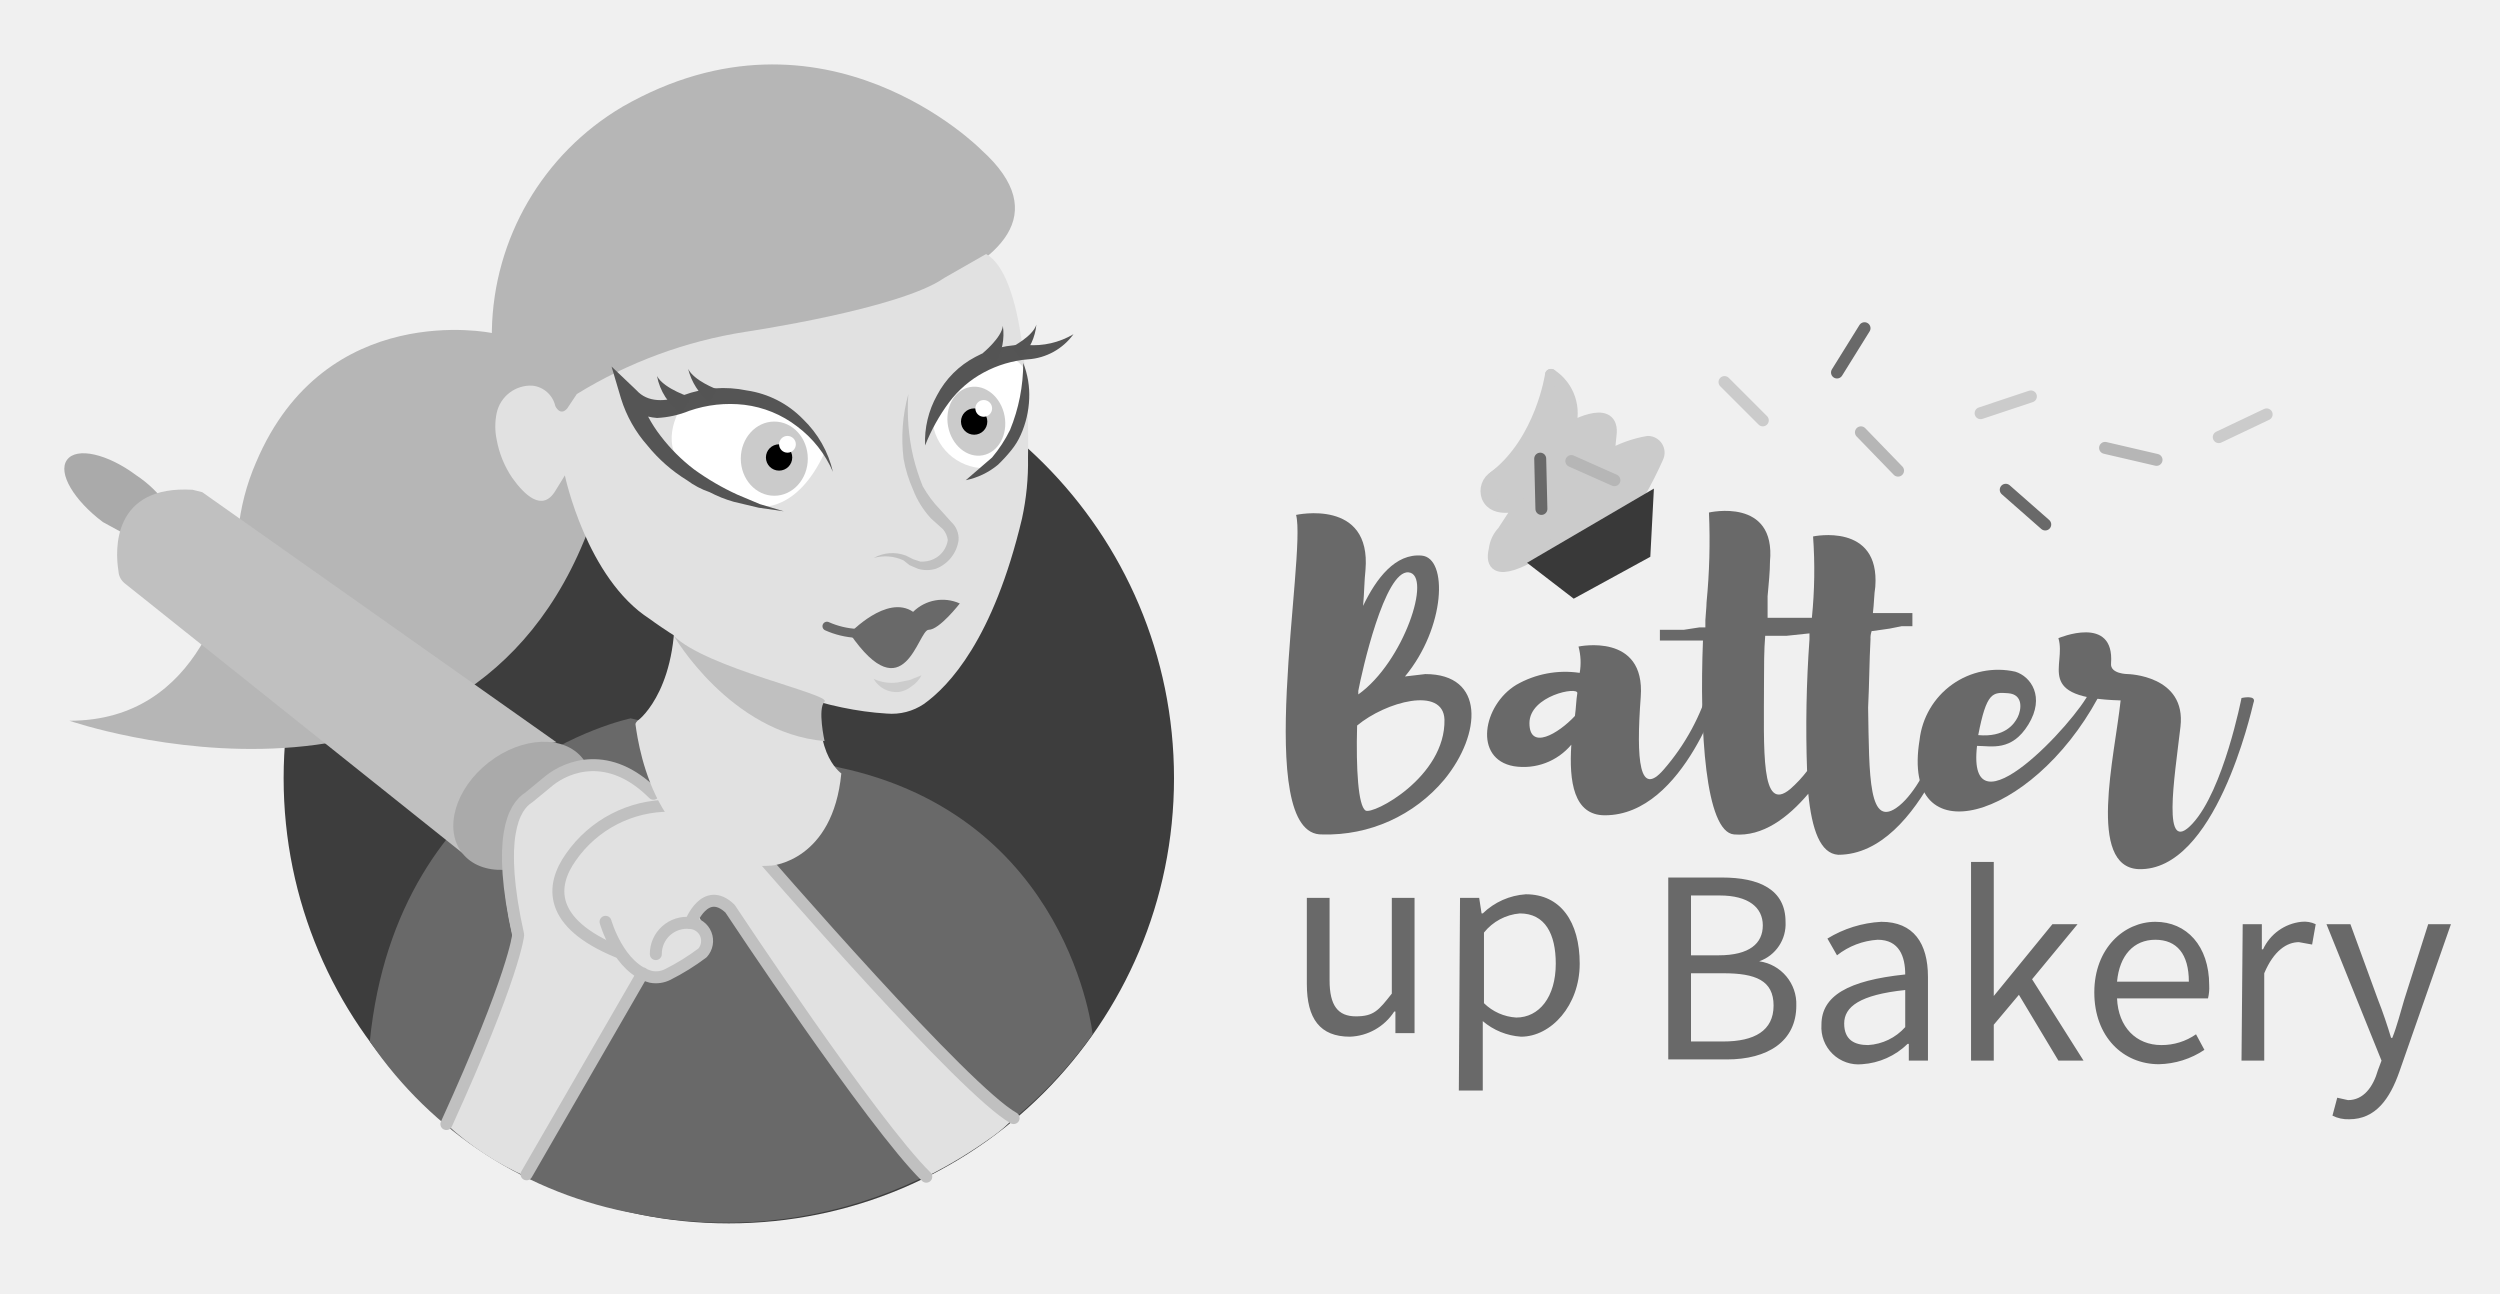
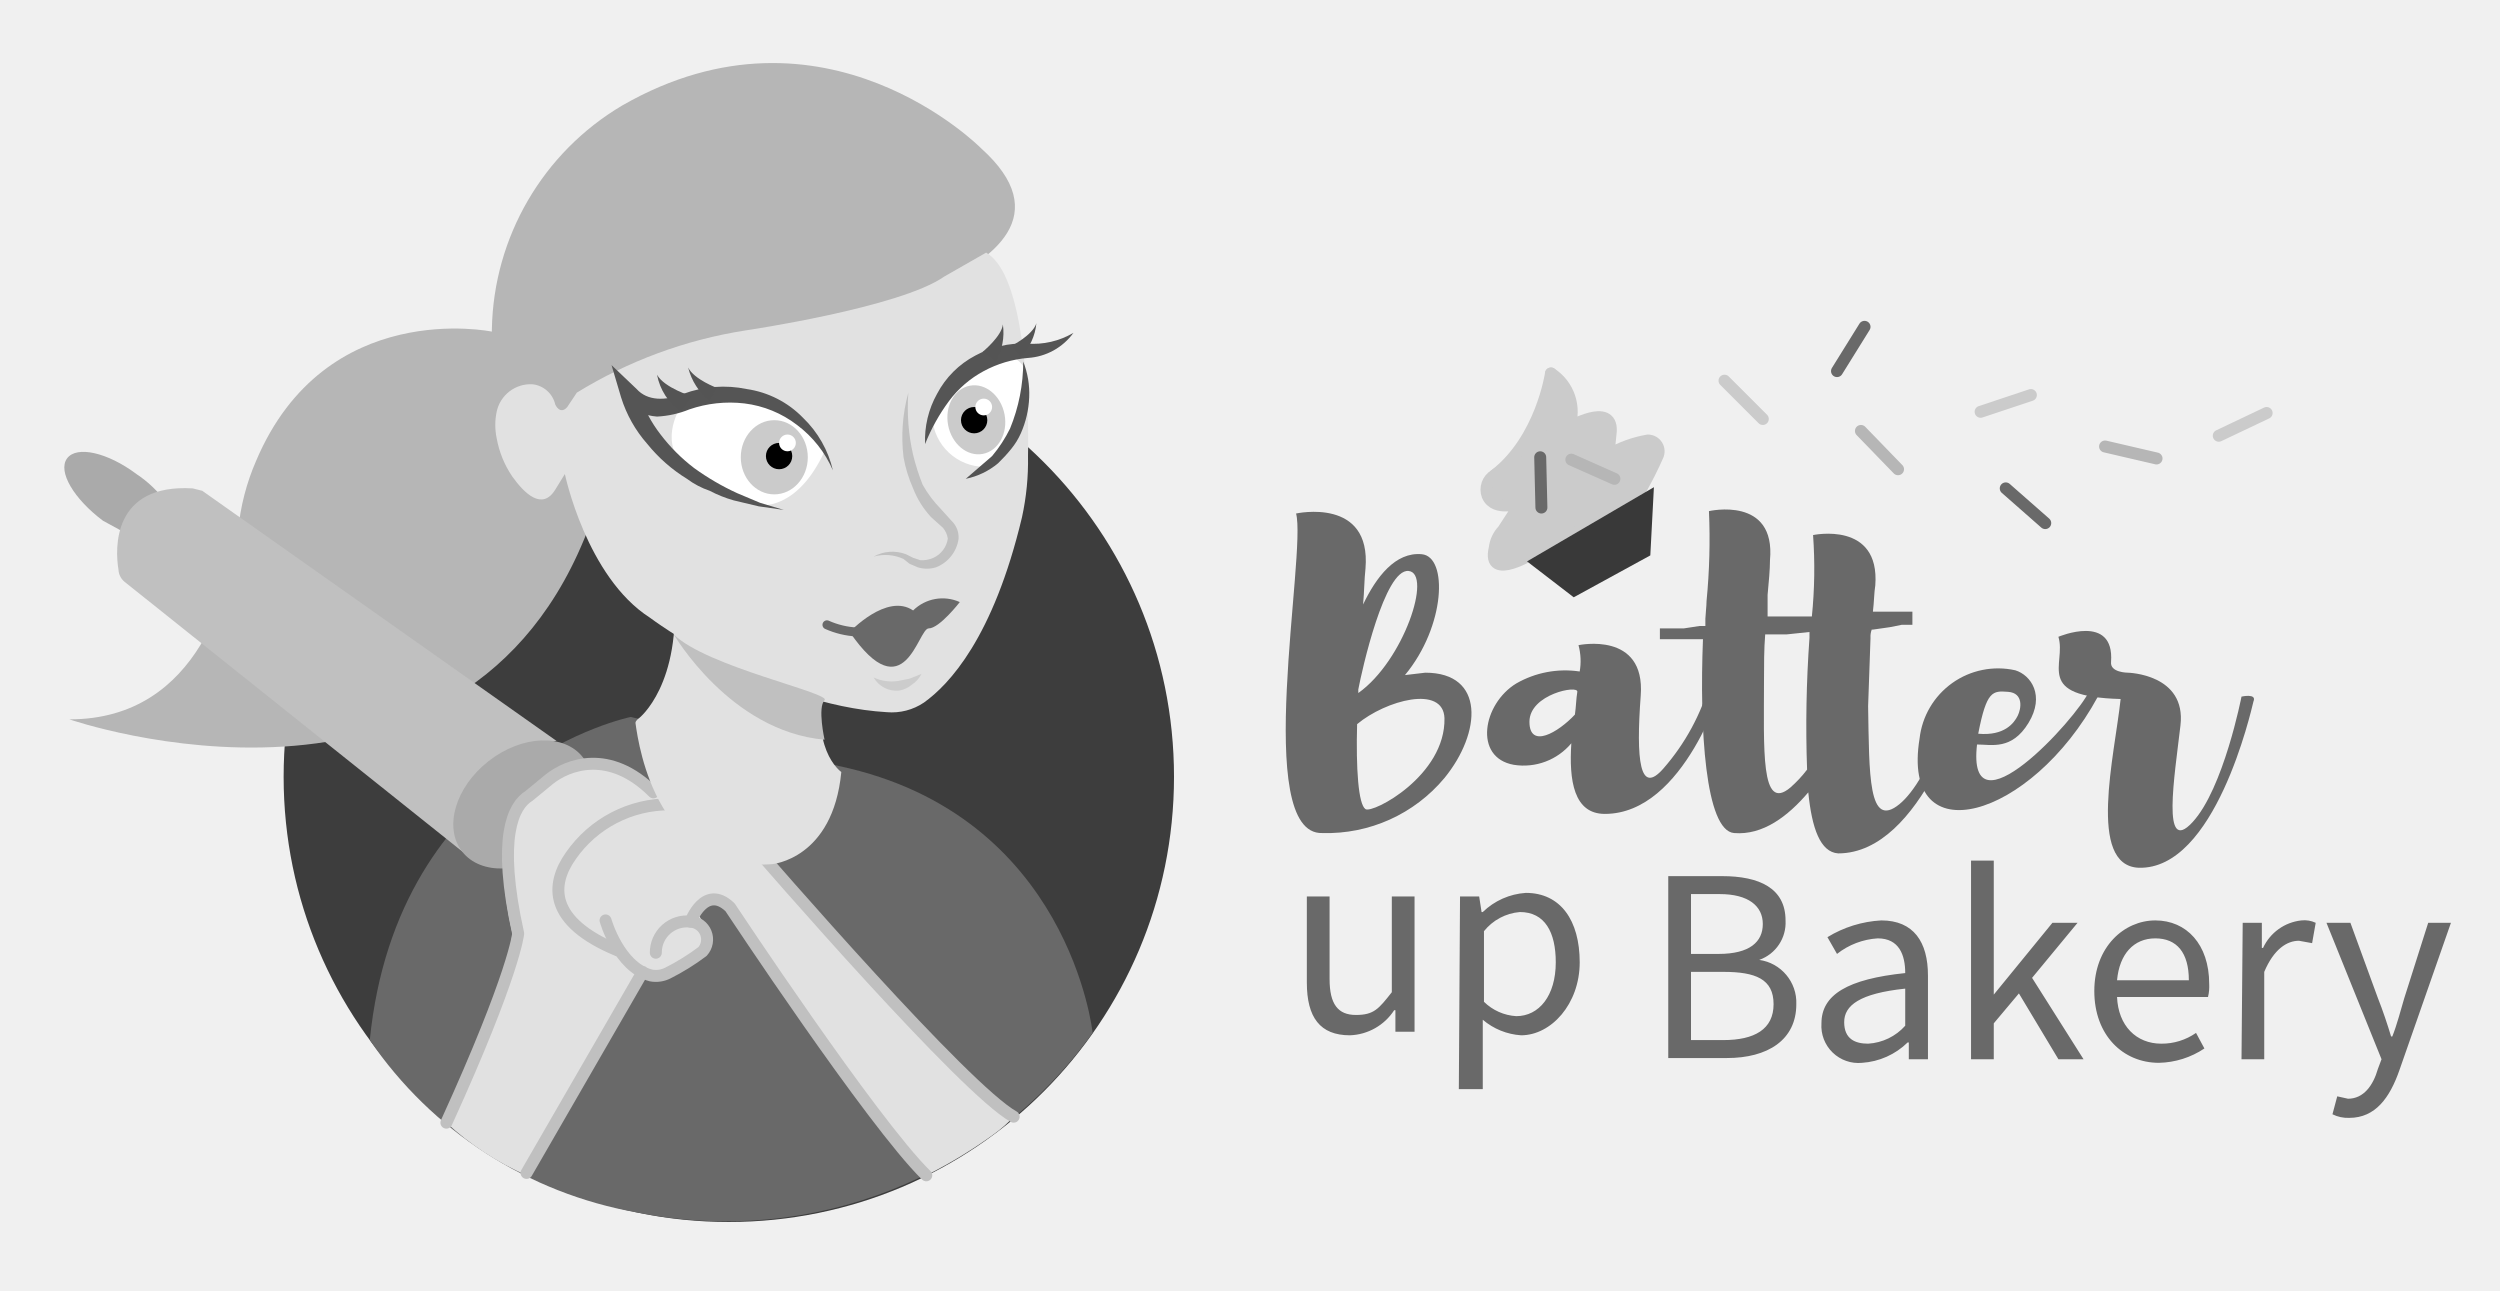
- <svg xmlns="http://www.w3.org/2000/svg" width="2.9in" height="144" viewBox="0 0 208.9 104.4">
-   <path fill="#aaa" d="M10.8 43l-2.2-1.2c-2.4-1.8-3.8-4.1-3-5.2s3.4-.5 5.8 1.3a9.6 9.6 0 0 1 2.5 2.4" />
+ <svg xmlns="http://www.w3.org/2000/svg" width="279" height="144" viewBox="0 0 208.9 104.4">
+   <style>.V{fill:none}.W{stroke-linejoin:round}.X{stroke-linecap:round}.Y{fill:#e1e1e1}.Z{stroke:silver}.a{fill:#696969}.b{fill:#cbcbcb}.c{fill:#545454}.d{stroke:#696969}.e{stroke:#cbcbcb}</style>
+   <path d="M10.8 43l-2.2-1.2c-2.4-1.8-3.8-4.1-3-5.2s3.4-.5 5.8 1.3a9.6 9.6 0 0 1 2.5 2.4" fill="#aaa" />
  <circle cx="60.9" cy="63.2" r="37.2" fill="#3d3d3d" />
-   <path fill="#b6b6b6" d="M49.3 42.1C39 69.9 5.8 58.4 5.8 58.4c11 0 13.5-11.3 14.1-15.8a19.1 19.1 0 0 1 1.5-5.8C27.2 23.1 41.1 26 41.1 26v-.2A22.2 22.2 0 0 1 52 7.1c16.9-9.7 30 3.6 30 3.6 12.1 10.9-18.8 15.6-18.8 15.6-11.5 1.4-15.3 7.3-15.3 7.3z" />
-   <path fill="#696969" d="M52.7 58.2s-19.5 4-21.8 27a34.2 34.2 0 0 0 22.3 14.4 37.7 37.7 0 0 0 38.1-15s-1.9-18.2-21.2-22.3" />
-   <path fill="#e1e1e1" d="M82.4 19.4c3.2 1.8 3.6 12.1 3.5 17a22.1 22.1 0 0 1-.5 5.1c-2.4 10.1-6.1 14-8.2 15.5a4.8 4.8 0 0 1-3.1.8c-10.1-.6-19.8-7.9-19.8-7.9-5.3-3.4-7.1-12-7.1-12l-.8 1.3c-1.1 1.8-2.6.3-3.6-1.1a8.3 8.3 0 0 1-1.3-3.2 5.4 5.4 0 0 1 0-2.2 2.9 2.9 0 0 1 3-2.3 2.2 2.2 0 0 1 1.9 1.7s.4.9 1 .2l.8-1.2a38.1 38.1 0 0 1 14.1-5.2s12.9-1.9 16.6-4.5z" />
-   <path fill="silver" d="M75.9 31.1a17.7 17.7 0 0 0 .4 5.2 18.3 18.3 0 0 0 .8 2.5 9.5 9.5 0 0 0 1.5 2l.9 1a1.9 1.9 0 0 1 .6 1.5 3 3 0 0 1-1.9 2.4 2.6 2.6 0 0 1-1.5 0l-.7-.3-.5-.4a3.6 3.6 0 0 0-2.5-.2 3.2 3.2 0 0 1 2.7-.2l.6.3.6.2a2.3 2.3 0 0 0 1.1-.2 2.1 2.1 0 0 0 1.2-1.6 1.8 1.8 0 0 0-.4-.9l-1-.9a7.5 7.5 0 0 1-1.5-2.4 11.2 11.2 0 0 1-.8-2.6 14 14 0 0 1 .4-5.4zm-66 14.8c-.3-1.8-.5-7.2 6.2-6.8l.8.2 29.6 20.9s-9.8.9-7.8 9.3L10.4 46.9a1.4 1.4 0 0 1-.5-1z" />
-   <path fill="#696969" d="M71 51.1s3.1-3.3 5.3-1.8a3.5 3.5 0 0 1 3.9-.7s-1.7 2.2-2.6 2.2-2 7-6.6.3z" />
-   <ellipse cx="43.7" cy="65.5" fill="#aaa" rx="6.4" ry="4.6" transform="rotate(-38 43.696 65.56)" />
-   <path fill="#fff" d="M77.9 33.2a4.4 4.4 0 0 0 4.4 4.1l2.7-3 .8-3v-1.7a2.1 2.1 0 0 0-2.5-1.6s-3 1-5.4 5.2z" />
-   <path fill="#ccc" d="M73 54.9a3.6 3.6 0 0 0 2 .3l1-.2 1-.4a2.3 2.3 0 0 1-.8.9 2.2 2.2 0 0 1-1.1.5 2.2 2.2 0 0 1-2.1-1.1z" />
-   <path fill="#fff" d="M57.1 31.9s-1.9 2.6-.4 4.8 6.8 3.8 6.8 3.8 3.1.5 5.4-4.5c0 0-2.2-3.5-4.2-3.9 0 0-6.6-1.1-7.6-.2z" />
-   <ellipse cx="64.7" cy="36.5" fill="#cbcbcb" rx="2.8" ry="3.1" />
-   <ellipse cx="81.6" cy="33.4" fill="#cbcbcb" rx="2.4" ry="2.9" transform="rotate(-10.7 81.425 33.478)" />
-   <path fill="#e1e1e1" d="M84.8 91.3c-2.2-1.8-8.6-7.2-8.8-8.1l-8.8-9.6-6.3-7.2s-4.5-1.9-8.6-.3c0 0-7.7 3.3-5.1 8 0 0 3 3.5 4.5 3.5a5.6 5.6 0 0 0 4 2.1l3.6-2.5-.5-1.7-.6-1.1s1.2-1.6 2.5-.6 10.6 16.3 16.9 22.6a40.5 40.5 0 0 0 5.4-3.3 10.7 10.7 0 0 0 1.7-1.5" />
-   <path fill="#555" d="M77.3 35.4a7.9 7.9 0 0 1 1-4.2 7.6 7.6 0 0 1 3.2-3.2 8.3 8.3 0 0 1 4.3-1 6.6 6.6 0 0 0 3.9-.9 5.1 5.1 0 0 1-3.8 2.1 9.4 9.4 0 0 0-3.7 1.1 8.8 8.8 0 0 0-2.9 2.5 15.8 15.8 0 0 0-2 3.6zm-7.7 2.2a9.4 9.4 0 0 0-3-3.8 9 9 0 0 0-4.4-1.8 10.4 10.4 0 0 0-4.6.5 8.2 8.2 0 0 1-2.7.6 4.7 4.7 0 0 1-2.8-1.2l1.3-.7a11.2 11.2 0 0 0 1.8 3.4 14.8 14.8 0 0 0 2.8 2.8 21.2 21.2 0 0 0 3.6 2.1l1.9.8 2 .6-2.1-.3-2.1-.5a10.4 10.4 0 0 1-2-.8 6.9 6.9 0 0 1-1.9-1 13 13 0 0 1-3.3-2.9 10.7 10.7 0 0 1-2.2-3.9l-.8-2.7 2.1 2c.9 1 2.4 1 3.9.4a9.6 9.6 0 0 1 5.3-.4 8.2 8.2 0 0 1 4.7 2.4 8.9 8.9 0 0 1 2.5 4.4z" />
-   <path fill="#545454" d="M85.5 28.5a7.3 7.3 0 0 1 .5 3 8.2 8.2 0 0 1-.7 3 5.7 5.7 0 0 1-.8 1.3 13.1 13.1 0 0 1-1.1 1.2 6.1 6.1 0 0 1-2.7 1.3l2.2-1.9a11.4 11.4 0 0 0 1.5-2.3 14.7 14.7 0 0 0 1.1-5.6z" />
-   <path fill="none" stroke="silver" stroke-linecap="round" stroke-linejoin="round" d="M57.7 75.3s1.2-3.2 3.3-1.2c0 0 11.9 18 16.4 22.4" />
-   <path fill="#e1e1e1" d="M44.2 96.1l8.9-15.4 2.6-13.8a2.8 2.8 0 0 0-1-2.4c-3.7-3.7-7.2-2.3-8.6-1.1a10.9 10.9 0 0 1-1.7 1.3c-1.3.9-3.4 3.5-1.6 11.5 0 0 .2 3.5-5.5 15.9a24 24 0 0 0 6.7 4.4" />
-   <path fill="#545454" d="M85.3 28.1a4.6 4.6 0 0 0 1.3-2.8c-.3 1-2.1 1.9-2.1 1.9z" />
-   <path fill="none" stroke="silver" stroke-linecap="round" stroke-linejoin="round" d="M37.3 92.1c5.7-12.5 6-15.8 6-15.8-1.8-8.1-.4-10.7.9-11.5l1.7-1.4c1.5-1.2 5-2.6 8.7 1.1" />
-   <path fill="#545454" d="M83.2 28.5a4.8 4.8 0 0 0 .6-3.1c-.1 1-1.7 2.3-1.7 2.3zm-26.3 4.2a4.9 4.9 0 0 1-2-3.1c.6 1.1 2.9 1.8 2.9 1.8zm2.4-.9a5.2 5.2 0 0 1-1.8-2.8c.5 1 2.4 1.7 2.4 1.7z" />
-   <path fill="none" stroke="silver" stroke-linecap="round" stroke-linejoin="round" d="M51.6 77.7c-5.8-2.4-5.6-5.5-3.9-7.9a10 10 0 0 1 8.3-4.3 8.4 8.4 0 0 1 3.5.5 4.9 4.9 0 0 1 2.1 1.4c3.2 3.7 19 21.9 23.1 24.2" />
-   <path fill="#e1e1e1" d="M56.3 47.4c.7 8.1-2.9 10.9-2.9 10.9s-.3.2-.3.4c.3 2.2 1.9 12.5 11.4 11.8 0 0 5.1-.4 5.8-7.7 0 0-2.9-2-1.2-8.2z" />
-   <path fill="none" stroke="silver" stroke-linecap="round" stroke-linejoin="round" d="M50.6 75.2s1.1 3.9 3.8 4.6a2.2 2.2 0 0 0 1.4-.2 19.2 19.2 0 0 0 2.9-1.8 1.5 1.5 0 0 0-1-2.5 2.6 2.6 0 0 0-2.9 2.6m-1.1 1.6L44 96.3" />
-   <path fill="none" stroke="#696969" stroke-linecap="round" stroke-linejoin="round" stroke-width=".75" d="M69.1 50.5a7 7 0 0 0 2.5.6" />
-   <path fill="silver" d="M56.3 51.3s4.7 8.1 12.6 8.8c0 0-.6-2.7 0-3.3S59 54 56.3 51.3z" />
+   <path d="M49.3 42.1C39 69.9 5.8 58.4 5.8 58.4c11 0 13.5-11.3 14.1-15.8a19.1 19.1 0 0 1 1.5-5.8C27.2 23.1 41.1 26 41.1 26v-.2A22.2 22.2 0 0 1 52 7.1c16.9-9.7 30 3.6 30 3.6 12.1 10.9-18.8 15.6-18.8 15.6-11.5 1.4-15.3 7.3-15.3 7.3z" fill="#b6b6b6" />
+   <path d="M52.7 58.2s-19.5 4-21.8 27a34.2 34.2 0 0 0 22.3 14.4 37.7 37.7 0 0 0 38.1-15s-1.9-18.2-21.2-22.3" class="a" />
+   <path d="M82.4 19.4c3.2 1.8 3.6 12.1 3.5 17a22.1 22.1 0 0 1-.5 5.1c-2.4 10.1-6.1 14-8.2 15.5a4.8 4.8 0 0 1-3.1.8c-10.1-.6-19.8-7.9-19.8-7.9-5.3-3.4-7.1-12-7.1-12l-.8 1.3c-1.1 1.8-2.6.3-3.6-1.1a8.3 8.3 0 0 1-1.3-3.2 5.4 5.4 0 0 1 0-2.2 2.9 2.9 0 0 1 3-2.3 2.2 2.2 0 0 1 1.9 1.7s.4.9 1 .2l.8-1.2a38.1 38.1 0 0 1 14.1-5.2s12.9-1.9 16.6-4.5z" class="Y" />
+   <path d="M75.9 31.1a17.7 17.7 0 0 0 .4 5.2 18.3 18.3 0 0 0 .8 2.5 9.5 9.5 0 0 0 1.5 2l.9 1a1.9 1.9 0 0 1 .6 1.5 3 3 0 0 1-1.9 2.4 2.6 2.6 0 0 1-1.5 0l-.7-.3-.5-.4a3.6 3.6 0 0 0-2.5-.2 3.2 3.2 0 0 1 2.7-.2l.6.3.6.2a2.3 2.3 0 0 0 1.1-.2 2.1 2.1 0 0 0 1.2-1.6 1.8 1.8 0 0 0-.4-.9l-1-.9a7.5 7.5 0 0 1-1.5-2.4 11.2 11.2 0 0 1-.8-2.6 14 14 0 0 1 .4-5.4zm-66 14.8c-.3-1.8-.5-7.2 6.2-6.8l.8.2 29.6 20.9s-9.8.9-7.8 9.3L10.4 46.9a1.4 1.4 0 0 1-.5-1z" fill="silver" />
+   <path d="M71 51.1s3.1-3.3 5.3-1.8a3.5 3.5 0 0 1 3.9-.7s-1.7 2.2-2.6 2.2-2 7-6.6.3z" class="a" />
+   <ellipse cx="43.7" cy="65.5" rx="6.4" ry="4.6" transform="rotate(-38 43.696 65.56)" fill="#aaa" />
+   <path d="M77.9 33.2a4.4 4.4 0 0 0 4.4 4.1l2.7-3 .8-3v-1.7a2.1 2.1 0 0 0-2.5-1.6s-3 1-5.4 5.2z" fill="#fff" />
+   <path d="M73 54.9a3.6 3.6 0 0 0 2 .3l1-.2 1-.4a2.3 2.3 0 0 1-.8.9 2.2 2.2 0 0 1-1.1.5 2.2 2.2 0 0 1-2.1-1.1z" fill="#ccc" />
+   <path d="M57.1 31.9s-1.9 2.6-.4 4.8 6.8 3.8 6.8 3.8 3.1.5 5.4-4.5c0 0-2.2-3.5-4.2-3.9 0 0-6.6-1.1-7.6-.2z" fill="#fff" />
+   <g class="b">
+     <ellipse cx="64.7" cy="36.5" rx="2.8" ry="3.1" />
+     <ellipse cx="81.6" cy="33.4" rx="2.4" ry="2.9" transform="rotate(-10.7 81.425 33.478)" />
+   </g>
+   <path d="M84.8 91.3c-2.2-1.8-8.6-7.2-8.8-8.1l-8.8-9.6-6.3-7.2s-4.5-1.9-8.6-.3c0 0-7.7 3.3-5.1 8 0 0 3 3.5 4.5 3.5a5.6 5.6 0 0 0 4 2.1l3.6-2.5-.5-1.7-.6-1.1s1.2-1.6 2.5-.6 10.6 16.3 16.9 22.6a40.5 40.5 0 0 0 5.4-3.3 10.7 10.7 0 0 0 1.7-1.5" class="Y" />
+   <path d="M77.3 35.4a7.9 7.9 0 0 1 1-4.2 7.6 7.6 0 0 1 3.2-3.2 8.3 8.3 0 0 1 4.3-1 6.6 6.6 0 0 0 3.9-.9 5.1 5.1 0 0 1-3.8 2.1 9.4 9.4 0 0 0-3.7 1.1 8.8 8.8 0 0 0-2.9 2.5 15.8 15.8 0 0 0-2 3.6zm-7.7 2.2a9.4 9.4 0 0 0-3-3.8 9 9 0 0 0-4.4-1.8 10.4 10.4 0 0 0-4.6.5 8.2 8.2 0 0 1-2.7.6 4.7 4.7 0 0 1-2.8-1.2l1.3-.7a11.2 11.2 0 0 0 1.8 3.4 14.8 14.8 0 0 0 2.8 2.8 21.2 21.2 0 0 0 3.6 2.1l1.9.8 2 .6-2.1-.3-2.1-.5a10.4 10.4 0 0 1-2-.8 6.9 6.9 0 0 1-1.9-1 13 13 0 0 1-3.3-2.9 10.7 10.7 0 0 1-2.2-3.9l-.8-2.7 2.1 2c.9 1 2.4 1 3.9.4a9.6 9.6 0 0 1 5.3-.4 8.2 8.2 0 0 1 4.7 2.4 8.9 8.9 0 0 1 2.5 4.4z" fill="#555" />
+   <path d="M85.5 28.5a7.3 7.3 0 0 1 .5 3 8.2 8.2 0 0 1-.7 3 5.7 5.7 0 0 1-.8 1.3 13.1 13.1 0 0 1-1.1 1.2 6.1 6.1 0 0 1-2.7 1.3l2.2-1.9a11.4 11.4 0 0 0 1.5-2.3 14.7 14.7 0 0 0 1.1-5.6z" class="c" />
+   <path d="M57.7 75.3s1.2-3.2 3.3-1.2c0 0 11.9 18 16.4 22.4" class="V W X Z" />
+   <path d="M44.2 96.1l8.9-15.4 2.6-13.8a2.8 2.8 0 0 0-1-2.4c-3.7-3.7-7.2-2.3-8.6-1.1a10.9 10.9 0 0 1-1.7 1.3c-1.3.9-3.4 3.5-1.6 11.5 0 0 .2 3.5-5.5 15.9a24 24 0 0 0 6.7 4.4" class="Y" />
+   <path d="M85.3 28.1a4.6 4.6 0 0 0 1.3-2.8c-.3 1-2.1 1.9-2.1 1.9z" class="c" />
+   <path d="M37.3 92.1c5.7-12.5 6-15.8 6-15.8-1.8-8.1-.4-10.7.9-11.5l1.7-1.4c1.5-1.2 5-2.6 8.7 1.1" class="V W X Z" />
+   <path d="M83.2 28.5a4.8 4.8 0 0 0 .6-3.1c-.1 1-1.7 2.3-1.7 2.3zm-26.3 4.2a4.9 4.9 0 0 1-2-3.1c.6 1.1 2.9 1.8 2.9 1.8zm2.4-.9a5.2 5.2 0 0 1-1.8-2.8c.5 1 2.4 1.7 2.4 1.7z" class="c" />
+   <path d="M51.6 77.7c-5.8-2.4-5.6-5.5-3.9-7.9a10 10 0 0 1 8.3-4.3 8.4 8.4 0 0 1 3.5.5 4.9 4.9 0 0 1 2.1 1.4c3.2 3.7 19 21.9 23.1 24.2" class="V W X Z" />
+   <path d="M56.3 47.4c.7 8.1-2.9 10.9-2.9 10.9s-.3.2-.3.4c.3 2.2 1.9 12.5 11.4 11.8 0 0 5.1-.4 5.8-7.7 0 0-2.9-2-1.2-8.2z" class="Y" />
+   <g class="V W X">
+     <path d="M50.6 75.2s1.1 3.9 3.8 4.6a2.2 2.2 0 0 0 1.4-.2 19.2 19.2 0 0 0 2.9-1.8 1.5 1.5 0 0 0-1-2.5 2.6 2.6 0 0 0-2.9 2.6m-1.1 1.6L44 96.3" class="Z" />
+     <path d="M69.1 50.5a7 7 0 0 0 2.5.6" stroke-width=".75" class="d" />
+   </g>
+   <path d="M56.3 51.3s4.7 8.1 12.6 8.8c0 0-.6-2.7 0-3.3S59 54 56.3 51.3z" fill="silver" />
  <circle cx="65.1" cy="36.4" r="1.1" />
  <circle cx="65.8" cy="35.3" r=".7" fill="#fff" />
  <circle cx="81.4" cy="33.4" r="1.1" />
  <circle cx="82.2" cy="32.3" r=".7" fill="#fff" />
-   <path fill="#696969" d="M120.7 63.3a12.8 12.8 0 0 1-10.2 4.6c-5.9.2-1.3-23.4-2.2-26.7 0 0 6.3-1.4 5.8 4.6-.1.9-.1 1.9-.2 3 1.1-2.3 2.7-4.4 4.9-4.2s2 6-1.4 10.1l1.7-.2c5 0 4.7 5 1.6 8.8zm0-5c-.1-2.8-4.9-1.5-7.3.5-.1 3.7.1 6.7.7 7.1s6.7-2.8 6.6-7.6zm-7.2-2.4v.3c3.8-2.7 6.2-10 4.2-10.2s-3.9 8.3-4.2 9.9zm30.5-.6s-3.2 11-9.9 11c-2.6 0-3-2.8-2.8-5.9a5.2 5.2 0 0 1-4.8 1.8c-3.4-.6-2.6-5.1.2-6.8a8.2 8.2 0 0 1 5.3-1 5.1 5.1 0 0 0-.1-2.2s5.6-1.2 5.2 4.2-.1 8.4 1.9 6.1a18.6 18.6 0 0 0 3.9-7.2zM131.6 58c.1-.7.1-1.3.2-1.9s-4 .2-4 2.5 2.4.9 3.8-.6z" />
-   <path fill="#696969" d="M164.3 56.4s-3.6 13.2-10.7 13.2c-1.5-.1-2.2-2.1-2.5-5.1-1.7 2-3.8 3.6-6.2 3.4s-2.9-8.7-2.6-16.2h-3.6v-.9h2l1.3-.2h.5V50c0-.2.1-1.1.1-1.5a53.2 53.2 0 0 0 .2-7.5s5.6-1.3 5.1 4.1c0 .8-.1 1.8-.2 2.9v1.8h3.7a39.4 39.4 0 0 0 .1-6.8s5.6-1.2 5.2 4.2c-.1.6-.1 1.4-.2 2.2h3.3v1.1h-.9l-1 .2-1.4.2h-.1a1.7 1.7 0 0 0-.1.7c-.1 1.8-.1 3.7-.2 5.7.1 5.7 0 10.3 2.6 8.2s4.9-9.4 4.9-9.4zm-13.1-5.3l-1.9.2h-1.8c-.1 1.2-.1 2.6-.1 3.8 0 5.8-.3 11.1 2.2 9a10.3 10.3 0 0 0 1.4-1.5 102.3 102.3 0 0 1 .2-11z" />
-   <path fill="#696969" d="M175.3 56.5c-5.6 10.3-16.5 13.3-14.9 3.5a6.6 6.6 0 0 1 8-5.7c1.3.4 2.5 2.1 1.1 4.4s-3.1 1.8-4.3 1.8c-.9 7.9 8.3-2.1 9.4-4.5zm-10 3.1c2.2.2 3-.9 3.3-1.5s.5-1.9-.8-2-1.8-.1-2.5 3.5z" />
-   <path fill="#696969" d="M188.3 56.9c-.2.8-3.2 14.1-9.6 13.9-4.3-.2-2-9.4-1.5-14.1-7.3-.2-4.5-2.9-5.2-5.2 0 0 4.7-2 4.4 2.1-.1.9 1.4.9 1.4.9s4.9.1 4.4 4.4-1.6 10.9 1 8.1 4.1-10.5 4.1-10.5 1.3-.3 1 .4zm-48.9 14.6h4.5c3.1 0 5.3 1 5.3 3.7a3.3 3.3 0 0 1-2.2 3.3 3.6 3.6 0 0 1 3.1 3.7c0 3-2.4 4.5-5.8 4.5h-4.9zm4.2 6.5c2.6 0 3.7-1 3.7-2.5s-1.2-2.5-3.6-2.5h-2.4v5zm.4 7.2c2.6 0 4.2-.9 4.2-3s-1.5-2.7-4.2-2.7h-2.7v5.7zm8.2-1.4c0-2.4 2.2-3.7 7-4.2 0-1.5-.5-2.9-2.3-2.9a6.1 6.1 0 0 0-3.4 1.3l-.8-1.4a9.6 9.6 0 0 1 4.5-1.4c2.7 0 3.9 1.8 3.9 4.6v7h-1.6v-1.4h-.1a6 6 0 0 1-3.8 1.7 3.1 3.1 0 0 1-3.4-3.3zm7 .2v-3.1c-3.8.4-5.1 1.4-5.1 2.8s.9 1.8 2 1.8a4.5 4.5 0 0 0 3.1-1.5zm5.5-13.8h1.9v11.2l4.9-6h2.1l-3.8 4.6 4.3 6.8H172l-3.3-5.5-2.1 2.5v3h-1.9zM175 81.1c0-3.7 2.5-5.9 5.1-5.9s4.5 2 4.5 5.3a3.7 3.7 0 0 1-.1 1.1h-7.6c.1 2.4 1.6 3.9 3.7 3.9a5 5 0 0 0 2.9-.9l.7 1.3a7.1 7.1 0 0 1-3.8 1.2c-3 0-5.4-2.3-5.4-6zm7.9-.9c0-2.3-1-3.5-2.8-3.5s-3 1.3-3.2 3.5zm4.5-4.8h1.6v2.1h.1a4 4 0 0 1 3.2-2.3 2.2 2.2 0 0 1 1.2.2l-.3 1.7-1.1-.2c-1 0-2.1.7-2.9 2.6v7.3h-1.9zm7.5 16l.4-1.5.9.2c1.3 0 2.1-1.1 2.5-2.5l.3-.8-4.6-11.4h2l2.3 6.3c.4 1 .8 2.2 1.1 3.2h.1c.4-1 .7-2.2 1-3.2l2-6.3h1.9l-4.3 12.3c-.8 2.3-2 4-4.2 4a2.9 2.9 0 0 1-1.4-.3zm-85.7-11v-7.2h1.9v6.9c0 2.1.7 3 2.2 3s1.9-.5 3-1.9v-8h1.9v11.3h-1.6v-1.8h-.1a4.6 4.6 0 0 1-3.7 2.1c-2.5 0-3.6-1.5-3.6-4.4zm12.8-7.2h1.6l.2 1.3h.1a5.7 5.7 0 0 1 3.6-1.6c2.9 0 4.5 2.3 4.5 5.8s-2.4 6.1-4.9 6.1a5.5 5.5 0 0 1-3.2-1.3v5.8h-2zm8 5.5c0-2.5-.9-4.2-3-4.2a4.3 4.3 0 0 0-3 1.6V82a4.2 4.2 0 0 0 2.7 1.2c1.9 0 3.3-1.7 3.3-4.5z" />
-   <path fill="#cbcbcb" stroke="#cbcbcb" stroke-linecap="round" stroke-linejoin="round" d="M128.3 44.4s-4.1 2.6-3.4-.3a2.6 2.6 0 0 1 .7-1.5l1.5-2.3s-2.2.8-2.8-.6a1.4 1.4 0 0 1 .6-1.7c1.5-1 5.1-3.9 4.7-8.5a3.8 3.8 0 0 1 1.5 4.5s3.6-2.1 3.5.3l-.2 2a9.9 9.9 0 0 1 3.3-1.2.9.9 0 0 1 .8 1.3c-.7 1.6-2.5 5.1-3.2 5s-7 3-7 3z" />
-   <path fill="#393939" d="M127.6 45.2l3.9 3 6.4-3.5.3-5.7-10.6 6.2z" />
-   <path fill="#cbcbcb" stroke="#cbcbcb" stroke-linecap="round" stroke-linejoin="round" d="M129.6 29.5s-.8 5.5-4.7 8.5h2.9l2.8-5.3" />
-   <path fill="none" stroke="#cbcbcb" stroke-linecap="round" stroke-linejoin="round" d="M144.1 30.1l3.2 3.2m42.1-.5l-4 1.9" />
-   <path fill="none" stroke="#b6b6b6" stroke-linecap="round" stroke-linejoin="round" d="M175.9 35.6l4.3 1" />
-   <path fill="none" stroke="#696969" stroke-linecap="round" stroke-linejoin="round" d="M153.5 29.3l2.3-3.7m11.8 13.5l3.3 2.9" />
-   <path fill="none" stroke="#b6b6b6" stroke-linecap="round" stroke-linejoin="round" d="M134.9 38.3l-3.6-1.6m24.2-2.4l3.1 3.2" />
-   <path fill="none" stroke="#696969" stroke-linecap="round" stroke-linejoin="round" d="M128.7 36.5l.1 4.2" />
-   <path fill="none" stroke="#cbcbcb" stroke-linecap="round" stroke-linejoin="round" d="M165.5 32.7l4.2-1.4" />
+   <g class="a">
+     <path d="M120.7 63.3a12.8 12.8 0 0 1-10.2 4.6c-5.9.2-1.3-23.4-2.2-26.7 0 0 6.3-1.4 5.8 4.6-.1.9-.1 1.9-.2 3 1.1-2.3 2.7-4.4 4.9-4.2s2 6-1.4 10.1l1.7-.2c5 0 4.7 5 1.6 8.8zm0-5c-.1-2.8-4.9-1.5-7.3.5-.1 3.7.1 6.7.7 7.1s6.7-2.8 6.6-7.6zm-7.2-2.4v.3c3.8-2.7 6.2-10 4.2-10.2s-3.9 8.3-4.2 9.9zm30.5-.6s-3.2 11-9.9 11c-2.6 0-3-2.8-2.8-5.9a5.2 5.2 0 0 1-4.8 1.8c-3.4-.6-2.6-5.1.2-6.8a8.2 8.2 0 0 1 5.3-1 5.1 5.1 0 0 0-.1-2.2s5.6-1.2 5.2 4.2-.1 8.4 1.9 6.1a18.6 18.6 0 0 0 3.9-7.2zM131.6 58c.1-.7.1-1.3.2-1.9s-4 .2-4 2.5 2.4.9 3.8-.6z" />
+     <path d="M164.3 56.4s-3.6 13.2-10.7 13.2c-1.5-.1-2.2-2.1-2.5-5.1-1.7 2-3.8 3.6-6.2 3.4s-2.9-8.7-2.6-16.2h-3.6v-.9h2l1.3-.2h.5V50c0-.2.1-1.1.1-1.5a53.2 53.2 0 0 0 .2-7.5s5.6-1.3 5.1 4.1c0 .8-.1 1.8-.2 2.9v1.8h3.7a39.4 39.4 0 0 0 .1-6.8s5.6-1.2 5.2 4.2c-.1.6-.1 1.4-.2 2.2h3.3v1.1h-.9l-1 .2-1.4.2h-.1a1.7 1.7 0 0 0-.1.7l-.2 5.7c.1 5.7 0 10.3 2.6 8.2s4.9-9.4 4.9-9.4zm-13.1-5.3l-1.9.2h-1.8c-.1 1.2-.1 2.6-.1 3.8 0 5.8-.3 11.1 2.2 9a10.3 10.3 0 0 0 1.4-1.5 102.3 102.3 0 0 1 .2-11z" />
+     <path d="M175.3 56.5c-5.6 10.3-16.5 13.3-14.9 3.5a6.6 6.6 0 0 1 8-5.7c1.3.4 2.5 2.1 1.1 4.4s-3.1 1.8-4.3 1.8c-.9 7.9 8.3-2.1 9.4-4.5zm-10 3.1c2.2.2 3-.9 3.3-1.5s.5-1.9-.8-2-1.8-.1-2.5 3.5z" />
+     <path d="M188.3 56.9c-.2.8-3.2 14.1-9.6 13.9-4.3-.2-2-9.4-1.5-14.1-7.3-.2-4.5-2.9-5.2-5.2 0 0 4.7-2 4.4 2.1-.1.9 1.4.9 1.4.9s4.9.1 4.4 4.4-1.6 10.9 1 8.1 4.1-10.5 4.1-10.5 1.3-.3 1 .4zm-48.9 14.6h4.5c3.1 0 5.3 1 5.3 3.7a3.3 3.3 0 0 1-2.2 3.3 3.6 3.6 0 0 1 3.1 3.7c0 3-2.4 4.5-5.8 4.5h-4.9zm4.2 6.5c2.6 0 3.7-1 3.7-2.5s-1.2-2.5-3.6-2.5h-2.4v5zm.4 7.2c2.6 0 4.2-.9 4.2-3s-1.5-2.7-4.2-2.7h-2.7v5.7zm8.2-1.4c0-2.4 2.2-3.7 7-4.2 0-1.5-.5-2.9-2.3-2.9a6.1 6.1 0 0 0-3.4 1.3l-.8-1.4a9.6 9.6 0 0 1 4.5-1.4c2.7 0 3.9 1.8 3.9 4.6v7h-1.6v-1.4h-.1a6 6 0 0 1-3.8 1.7 3.1 3.1 0 0 1-3.4-3.3zm7 .2v-3.1c-3.8.4-5.1 1.4-5.1 2.8s.9 1.8 2 1.8a4.5 4.5 0 0 0 3.1-1.5zm5.5-13.8h1.9v11.2l4.9-6h2.1l-3.8 4.6 4.3 6.8H172l-3.3-5.5-2.1 2.5v3h-1.9zM175 81.1c0-3.7 2.5-5.9 5.1-5.9s4.5 2 4.5 5.3a3.7 3.7 0 0 1-.1 1.1h-7.6c.1 2.4 1.6 3.9 3.7 3.9a5 5 0 0 0 2.9-.9l.7 1.3a7.1 7.1 0 0 1-3.8 1.2c-3 0-5.4-2.3-5.4-6zm7.9-.9c0-2.3-1-3.5-2.8-3.5s-3 1.3-3.2 3.5zm4.5-4.8h1.6v2.1h.1a4 4 0 0 1 3.2-2.3 2.2 2.2 0 0 1 1.2.2l-.3 1.7-1.1-.2c-1 0-2.1.7-2.9 2.6v7.3h-1.9zm7.5 16l.4-1.5.9.2c1.3 0 2.1-1.1 2.5-2.5l.3-.8-4.6-11.4h2l2.3 6.3c.4 1 .8 2.2 1.1 3.2h.1c.4-1 .7-2.2 1-3.2l2-6.3h1.9l-4.3 12.3c-.8 2.3-2 4-4.2 4a2.9 2.9 0 0 1-1.4-.3zm-85.7-11v-7.2h1.9v6.9c0 2.1.7 3 2.2 3s1.9-.5 3-1.9v-8h1.9v11.3h-1.6v-1.8h-.1a4.6 4.6 0 0 1-3.7 2.1c-2.5 0-3.6-1.5-3.6-4.4zm12.8-7.2h1.6l.2 1.3h.1a5.7 5.7 0 0 1 3.6-1.6c2.9 0 4.5 2.3 4.5 5.8s-2.4 6.1-4.9 6.1a5.5 5.5 0 0 1-3.2-1.3v5.8h-2zm8 5.5c0-2.5-.9-4.2-3-4.2a4.3 4.3 0 0 0-3 1.6V82a4.2 4.2 0 0 0 2.7 1.2c1.9 0 3.3-1.7 3.3-4.5z" />
+   </g>
+   <path d="M128.3 44.4s-4.1 2.6-3.4-.3a2.6 2.6 0 0 1 .7-1.5l1.5-2.3s-2.2.8-2.8-.6a1.4 1.4 0 0 1 .6-1.7c1.5-1 5.1-3.9 4.7-8.5a3.8 3.8 0 0 1 1.5 4.5s3.6-2.1 3.5.3l-.2 2a9.9 9.9 0 0 1 3.3-1.2.9.9 0 0 1 .8 1.3c-.7 1.6-2.5 5.1-3.2 5s-7 3-7 3z" class="W b e" />
+   <path d="M127.6 45.2l3.9 3 6.4-3.5.3-5.7-10.6 6.2z" fill="#393939" />
+   <g class="W X">
+     <g class="e">
+       <path d="M129.6 29.5s-.8 5.5-4.7 8.5h2.9l2.8-5.3" class="b" />
+       <path d="M144.1 30.1l3.2 3.2m42.1-.5l-4 1.9" class="V" />
+     </g>
+     <g class="V">
+       <path d="M175.9 35.6l4.3 1" stroke="#b6b6b6" />
+       <path d="M153.5 29.3l2.3-3.7m11.8 13.5l3.3 2.9" class="d" />
+       <path d="M134.9 38.3l-3.6-1.6m24.2-2.4l3.1 3.2" stroke="#b6b6b6" />
+       <path d="M128.7 36.5l.1 4.2" class="d" />
+       <path d="M165.5 32.7l4.2-1.4" class="e" />
+     </g>
+   </g>
</svg>
